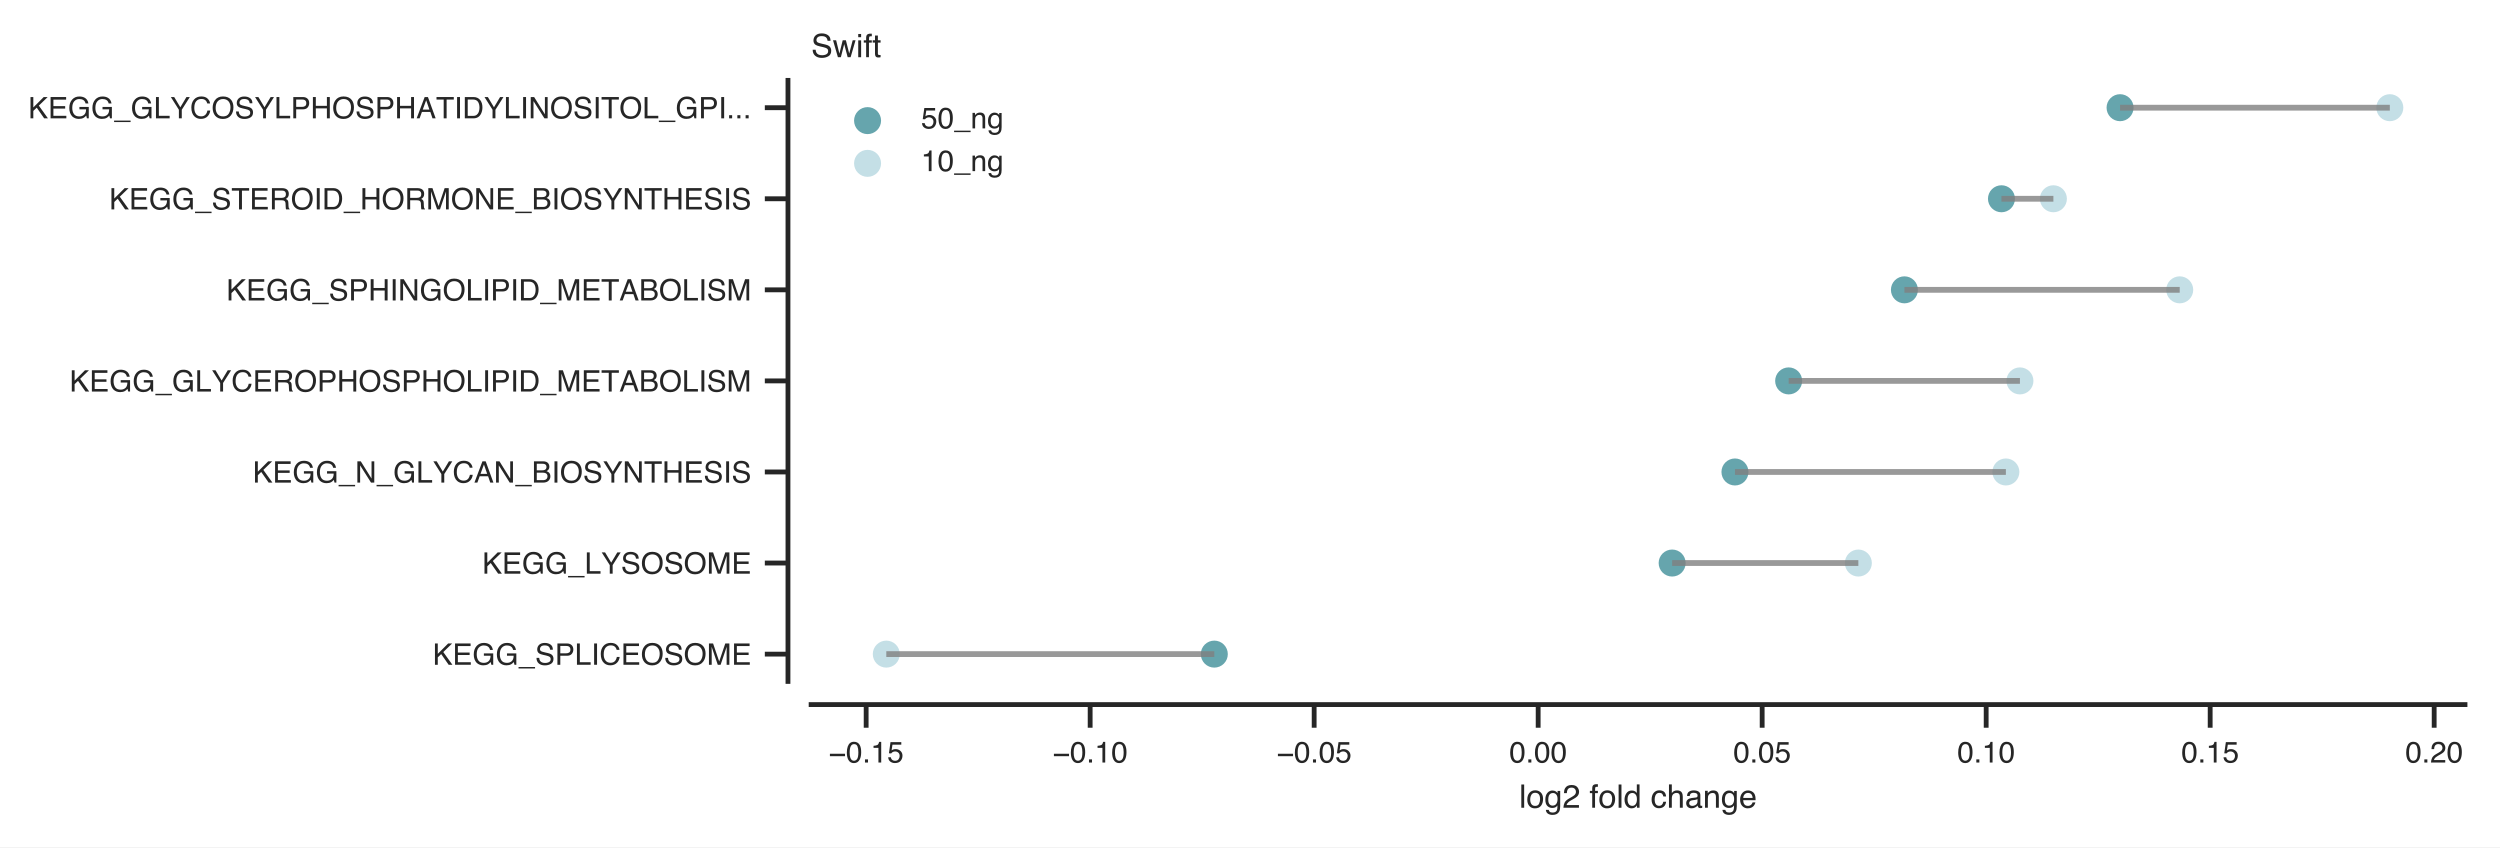
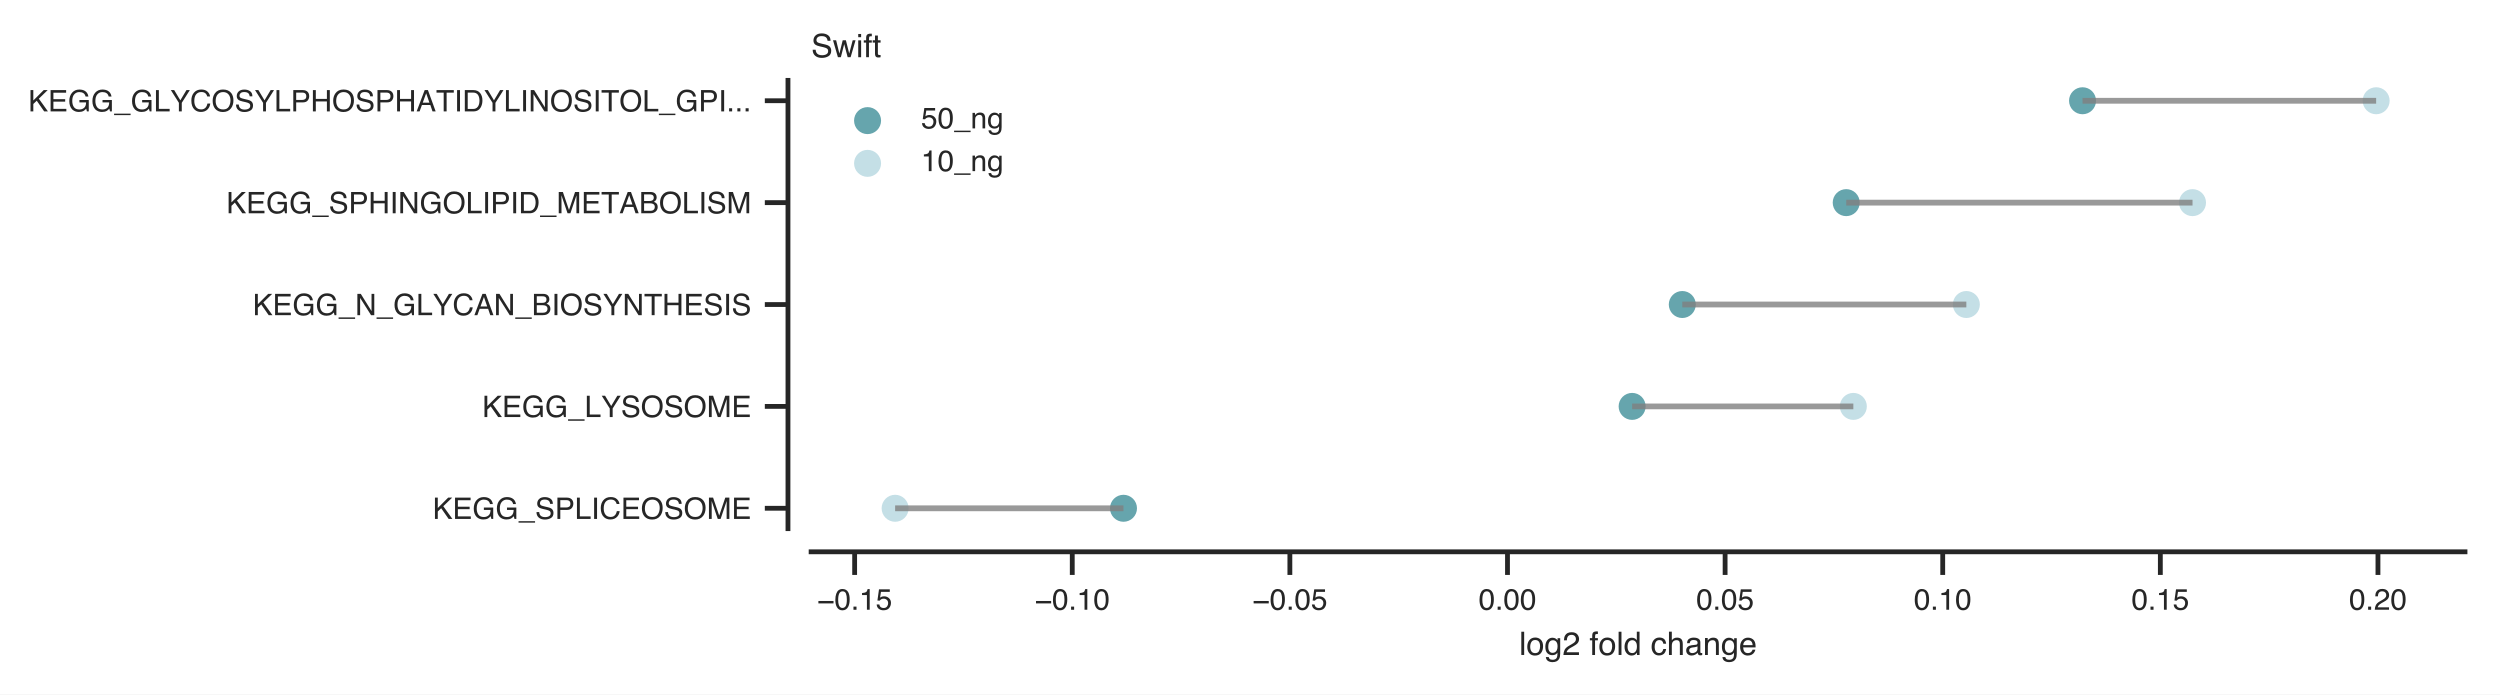
- <svg xmlns="http://www.w3.org/2000/svg" xmlns:xlink="http://www.w3.org/1999/xlink" height="219.6pt" version="1.1" viewBox="0 0 648 219.6" width="648pt">
+ <svg xmlns="http://www.w3.org/2000/svg" xmlns:xlink="http://www.w3.org/1999/xlink" height="180pt" version="1.1" viewBox="0 0 648 180" width="648pt">
  <defs>
    <style type="text/css">
*{stroke-linecap:butt;stroke-linejoin:round;}
  </style>
  </defs>
  <g id="figure_1">
    <g id="patch_1">
-       <path d="M 0 219.6  L 648 219.6  L 648 0  L 0 0  z " style="fill:#ffffff;" />
+       <path d="M 0 180  L 648 180  L 648 0  L 0 0  z " style="fill:#ffffff;" />
    </g>
    <g id="axes_1">
      <g id="patch_2">
-         <path d="M 210.242 176.628  L 638.928 176.628  L 638.928 20.832  L 210.242 20.832  z " style="fill:#ffffff;" />
+         <path d="M 210.242 137.028  L 638.928 137.028  L 638.928 20.832  L 210.242 20.832  z " style="fill:#ffffff;" />
      </g>
      <g id="matplotlib.axis_1">
        <g id="xtick_1">
          <g id="line2d_1">
            <defs>
-               <path d="M 0 0  L 0 6  " id="m6e07f4b8f3" style="stroke:#262626;stroke-width:1.25;" />
-             </defs>
-             <g>
-               <use style="fill:#262626;stroke:#262626;stroke-width:1.25;" x="224.506" xlink:href="#m6e07f4b8f3" y="182.628" />
+               <path d="M 0 0  L 0 6  " id="ma3122dac2d" style="stroke:#262626;stroke-width:1.25;" />
+             </defs>
+             <g>
+               <use style="fill:#262626;stroke:#262626;stroke-width:1.25;" x="221.523" xlink:href="#ma3122dac2d" y="143.028" />
            </g>
          </g>
          <g id="text_1">
            <defs>
              <path d="M 55.422 29.594  L 55.422 21.391  L 4.5 21.391  L 4.5 29.594  z " id="Helvetica-8722" />
              <path d="M 27.047 69.922  Q 40.625 69.922 46.688 58.734  Q 51.375 50.094 51.375 35.062  Q 51.375 20.797 47.125 11.469  Q 40.969 -1.906 27 -1.906  Q 14.406 -1.906 8.25 9.031  Q 3.125 18.172 3.125 33.547  Q 3.125 45.453 6.203 54  Q 11.969 69.922 27.047 69.922  z M 26.953 6.109  Q 33.797 6.109 37.844 12.156  Q 41.891 18.219 41.891 34.719  Q 41.891 46.625 38.953 54.312  Q 36.031 62.016 27.594 62.016  Q 19.828 62.016 16.234 54.703  Q 12.641 47.406 12.641 33.203  Q 12.641 22.516 14.938 16.016  Q 18.453 6.109 26.953 6.109  z " id="Helvetica-48" />
              <path d="M 8.547 10.641  L 18.75 10.641  L 18.75 0  L 8.547 0  z " id="Helvetica-46" />
              <path d="M 9.578 49.516  L 9.578 56.25  Q 19.094 57.172 22.844 59.344  Q 26.609 61.531 28.469 69.625  L 35.406 69.625  L 35.406 0  L 26.031 0  L 26.031 49.516  z " id="Helvetica-49" />
              <path d="M 12.359 17.828  Q 13.234 10.297 19.344 7.422  Q 22.469 5.953 26.562 5.953  Q 34.375 5.953 38.125 10.938  Q 41.891 15.922 41.891 21.969  Q 41.891 29.297 37.422 33.297  Q 32.953 37.312 26.703 37.312  Q 22.172 37.312 18.922 35.547  Q 15.672 33.797 13.375 30.672  L 5.766 31.109  L 11.078 68.75  L 47.406 68.75  L 47.406 60.25  L 17.672 60.25  L 14.703 40.828  Q 17.141 42.672 19.344 43.609  Q 23.25 45.219 28.375 45.219  Q 37.984 45.219 44.672 39.016  Q 51.375 32.812 51.375 23.297  Q 51.375 13.375 45.234 5.797  Q 39.109 -1.766 25.688 -1.766  Q 17.141 -1.766 10.562 3.047  Q 4 7.859 3.219 17.828  z " id="Helvetica-53" />
            </defs>
-             <g style="fill:#262626;" transform="translate(214.7649 197.6515)scale(0.077 -0.077)">
+             <g style="fill:#262626;" transform="translate(211.7821 158.0515)scale(0.077 -0.077)">
              <use xlink:href="#Helvetica-8722" />
              <use x="58.398" xlink:href="#Helvetica-48" />
              <use x="114.014" xlink:href="#Helvetica-46" />
              <use x="141.797" xlink:href="#Helvetica-49" />
              <use x="197.412" xlink:href="#Helvetica-53" />
            </g>
          </g>
        </g>
        <g id="xtick_2">
          <g id="line2d_2">
            <g>
-               <use style="fill:#262626;stroke:#262626;stroke-width:1.25;" x="282.568" xlink:href="#m6e07f4b8f3" y="182.628" />
+               <use style="fill:#262626;stroke:#262626;stroke-width:1.25;" x="277.929" xlink:href="#ma3122dac2d" y="143.028" />
            </g>
          </g>
          <g id="text_2">
-             <g style="fill:#262626;" transform="translate(272.8267 197.6515)scale(0.077 -0.077)">
+             <g style="fill:#262626;" transform="translate(268.1882 158.0515)scale(0.077 -0.077)">
              <use xlink:href="#Helvetica-8722" />
              <use x="58.398" xlink:href="#Helvetica-48" />
              <use x="114.014" xlink:href="#Helvetica-46" />
              <use x="141.797" xlink:href="#Helvetica-49" />
              <use x="197.412" xlink:href="#Helvetica-48" />
            </g>
          </g>
        </g>
        <g id="xtick_3">
          <g id="line2d_3">
            <g>
-               <use style="fill:#262626;stroke:#262626;stroke-width:1.25;" x="340.63" xlink:href="#m6e07f4b8f3" y="182.628" />
+               <use style="fill:#262626;stroke:#262626;stroke-width:1.25;" x="334.335" xlink:href="#ma3122dac2d" y="143.028" />
            </g>
          </g>
          <g id="text_3">
-             <g style="fill:#262626;" transform="translate(330.8885 197.6515)scale(0.077 -0.077)">
+             <g style="fill:#262626;" transform="translate(324.5942 158.0515)scale(0.077 -0.077)">
              <use xlink:href="#Helvetica-8722" />
              <use x="58.398" xlink:href="#Helvetica-48" />
              <use x="114.014" xlink:href="#Helvetica-46" />
              <use x="141.797" xlink:href="#Helvetica-48" />
              <use x="197.412" xlink:href="#Helvetica-53" />
            </g>
          </g>
        </g>
        <g id="xtick_4">
          <g id="line2d_4">
            <g>
-               <use style="fill:#262626;stroke:#262626;stroke-width:1.25;" x="398.691" xlink:href="#m6e07f4b8f3" y="182.628" />
+               <use style="fill:#262626;stroke:#262626;stroke-width:1.25;" x="390.741" xlink:href="#ma3122dac2d" y="143.028" />
            </g>
          </g>
          <g id="text_4">
-             <g style="fill:#262626;" transform="translate(391.1989 197.6515)scale(0.077 -0.077)">
+             <g style="fill:#262626;" transform="translate(383.2489 158.0515)scale(0.077 -0.077)">
              <use xlink:href="#Helvetica-48" />
              <use x="55.615" xlink:href="#Helvetica-46" />
              <use x="83.398" xlink:href="#Helvetica-48" />
              <use x="139.014" xlink:href="#Helvetica-48" />
            </g>
          </g>
        </g>
        <g id="xtick_5">
          <g id="line2d_5">
            <g>
-               <use style="fill:#262626;stroke:#262626;stroke-width:1.25;" x="456.753" xlink:href="#m6e07f4b8f3" y="182.628" />
+               <use style="fill:#262626;stroke:#262626;stroke-width:1.25;" x="447.147" xlink:href="#ma3122dac2d" y="143.028" />
            </g>
          </g>
          <g id="text_5">
-             <g style="fill:#262626;" transform="translate(449.2607 197.6515)scale(0.077 -0.077)">
+             <g style="fill:#262626;" transform="translate(439.655 158.0515)scale(0.077 -0.077)">
              <use xlink:href="#Helvetica-48" />
              <use x="55.615" xlink:href="#Helvetica-46" />
              <use x="83.398" xlink:href="#Helvetica-48" />
              <use x="139.014" xlink:href="#Helvetica-53" />
            </g>
          </g>
        </g>
        <g id="xtick_6">
          <g id="line2d_6">
            <g>
-               <use style="fill:#262626;stroke:#262626;stroke-width:1.25;" x="514.815" xlink:href="#m6e07f4b8f3" y="182.628" />
+               <use style="fill:#262626;stroke:#262626;stroke-width:1.25;" x="503.553" xlink:href="#ma3122dac2d" y="143.028" />
            </g>
          </g>
          <g id="text_6">
-             <g style="fill:#262626;" transform="translate(507.3224 197.6515)scale(0.077 -0.077)">
+             <g style="fill:#262626;" transform="translate(496.061 158.0515)scale(0.077 -0.077)">
              <use xlink:href="#Helvetica-48" />
              <use x="55.615" xlink:href="#Helvetica-46" />
              <use x="83.398" xlink:href="#Helvetica-49" />
              <use x="139.014" xlink:href="#Helvetica-48" />
            </g>
          </g>
        </g>
        <g id="xtick_7">
          <g id="line2d_7">
            <g>
-               <use style="fill:#262626;stroke:#262626;stroke-width:1.25;" x="572.877" xlink:href="#m6e07f4b8f3" y="182.628" />
+               <use style="fill:#262626;stroke:#262626;stroke-width:1.25;" x="559.96" xlink:href="#ma3122dac2d" y="143.028" />
            </g>
          </g>
          <g id="text_7">
-             <g style="fill:#262626;" transform="translate(565.3842 197.6515)scale(0.077 -0.077)">
+             <g style="fill:#262626;" transform="translate(552.4671 158.0515)scale(0.077 -0.077)">
              <use xlink:href="#Helvetica-48" />
              <use x="55.615" xlink:href="#Helvetica-46" />
              <use x="83.398" xlink:href="#Helvetica-49" />
              <use x="139.014" xlink:href="#Helvetica-53" />
            </g>
          </g>
        </g>
        <g id="xtick_8">
          <g id="line2d_8">
            <g>
-               <use style="fill:#262626;stroke:#262626;stroke-width:1.25;" x="630.938" xlink:href="#m6e07f4b8f3" y="182.628" />
+               <use style="fill:#262626;stroke:#262626;stroke-width:1.25;" x="616.366" xlink:href="#ma3122dac2d" y="143.028" />
            </g>
          </g>
          <g id="text_8">
            <defs>
              <path d="M 3.125 0  Q 3.609 9.031 6.859 15.719  Q 10.109 22.406 19.531 27.875  L 28.906 33.297  Q 35.203 36.969 37.75 39.547  Q 41.75 43.609 41.75 48.828  Q 41.75 54.938 38.078 58.516  Q 34.422 62.109 28.328 62.109  Q 19.281 62.109 15.828 55.281  Q 13.969 51.609 13.766 45.125  L 4.828 45.125  Q 4.984 54.25 8.203 60.016  Q 13.922 70.172 28.375 70.172  Q 40.375 70.172 45.922 63.672  Q 51.469 57.172 51.469 49.219  Q 51.469 40.828 45.562 34.859  Q 42.141 31.391 33.297 26.469  L 26.609 22.75  Q 21.828 20.125 19.094 17.719  Q 14.203 13.484 12.938 8.297  L 51.125 8.297  L 51.125 0  L 3.125 0  z " id="Helvetica-50" />
            </defs>
-             <g style="fill:#262626;" transform="translate(623.446 197.6515)scale(0.077 -0.077)">
+             <g style="fill:#262626;" transform="translate(608.8731 158.0515)scale(0.077 -0.077)">
              <use xlink:href="#Helvetica-48" />
              <use x="55.615" xlink:href="#Helvetica-46" />
              <use x="83.398" xlink:href="#Helvetica-50" />
              <use x="139.014" xlink:href="#Helvetica-48" />
            </g>
          </g>
        </g>
        <g id="text_9">
          <defs>
            <path d="M 6.688 71.734  L 15.484 71.734  L 15.484 0  L 6.688 0  z " id="Helvetica-108" />
            <path d="M 27.203 5.672  Q 35.938 5.672 39.188 12.281  Q 42.438 18.891 42.438 27  Q 42.438 34.328 40.094 38.922  Q 36.375 46.141 27.297 46.141  Q 19.234 46.141 15.578 39.984  Q 11.922 33.844 11.922 25.141  Q 11.922 16.797 15.578 11.234  Q 19.234 5.672 27.203 5.672  z M 27.547 53.812  Q 37.641 53.812 44.625 47.062  Q 51.609 40.328 51.609 27.25  Q 51.609 14.594 45.453 6.344  Q 39.312 -1.906 26.375 -1.906  Q 15.578 -1.906 9.219 5.391  Q 2.875 12.703 2.875 25  Q 2.875 38.188 9.562 46  Q 16.266 53.812 27.547 53.812  z M 27.25 53.562  z " id="Helvetica-111" />
            <path d="M 24.906 53.219  Q 31.062 53.219 35.641 50.203  Q 38.141 48.484 40.719 45.219  L 40.719 51.812  L 48.828 51.812  L 48.828 4.25  Q 48.828 -5.719 45.906 -11.469  Q 40.438 -22.125 25.25 -22.125  Q 16.797 -22.125 11.031 -18.328  Q 5.281 -14.547 4.594 -6.5  L 13.531 -6.5  Q 14.156 -10.016 16.062 -11.922  Q 19.047 -14.844 25.438 -14.844  Q 35.547 -14.844 38.672 -7.719  Q 40.531 -3.516 40.375 7.281  Q 37.75 3.266 34.031 1.312  Q 30.328 -0.641 24.219 -0.641  Q 15.719 -0.641 9.344 5.391  Q 2.984 11.422 2.984 25.344  Q 2.984 38.484 9.406 45.844  Q 15.828 53.219 24.906 53.219  z M 40.719 26.375  Q 40.719 36.078 36.719 40.766  Q 32.719 45.453 26.516 45.453  Q 17.234 45.453 13.812 36.766  Q 12.016 32.125 12.016 24.609  Q 12.016 15.766 15.594 11.156  Q 19.188 6.547 25.25 6.547  Q 34.719 6.547 38.578 15.094  Q 40.719 19.922 40.719 26.375  z M 25.922 53.562  z " id="Helvetica-103" />
            <path id="Helvetica-32" />
            <path d="M 8.641 60.25  Q 8.844 65.719 10.547 68.266  Q 13.625 72.75 22.406 72.75  Q 23.25 72.75 24.125 72.703  Q 25 72.656 26.125 72.562  L 26.125 64.547  Q 24.75 64.656 24.141 64.672  Q 23.531 64.703 23 64.703  Q 19 64.703 18.219 62.625  Q 17.438 60.547 17.438 52.047  L 26.125 52.047  L 26.125 45.125  L 17.328 45.125  L 17.328 0  L 8.641 0  L 8.641 45.125  L 1.375 45.125  L 1.375 52.047  L 8.641 52.047  L 8.641 60.25  z " id="Helvetica-102" />
            <path d="M 12.016 25.531  Q 12.016 17.141 15.578 11.469  Q 19.141 5.812 27 5.812  Q 33.109 5.812 37.031 11.062  Q 40.969 16.312 40.969 26.125  Q 40.969 36.031 36.906 40.797  Q 32.859 45.562 26.906 45.562  Q 20.266 45.562 16.141 40.484  Q 12.016 35.406 12.016 25.531  z M 25.25 53.219  Q 31.25 53.219 35.297 50.688  Q 37.641 49.219 40.625 45.562  L 40.625 71.969  L 49.078 71.969  L 49.078 0  L 41.156 0  L 41.156 7.281  Q 38.094 2.438 33.891 0.281  Q 29.688 -1.859 24.266 -1.859  Q 15.531 -1.859 9.125 5.484  Q 2.734 12.844 2.734 25.047  Q 2.734 36.469 8.562 44.844  Q 14.406 53.219 25.25 53.219  z " id="Helvetica-100" />
            <path d="M 26.609 53.812  Q 35.453 53.812 40.984 49.516  Q 46.531 45.219 47.656 34.719  L 39.109 34.719  Q 38.328 39.547 35.547 42.75  Q 32.766 45.953 26.609 45.953  Q 18.219 45.953 14.594 37.75  Q 12.25 32.422 12.25 24.609  Q 12.25 16.75 15.562 11.375  Q 18.891 6 26.031 6  Q 31.5 6 34.688 9.344  Q 37.891 12.703 39.109 18.5  L 47.656 18.5  Q 46.188 8.109 40.328 3.297  Q 34.469 -1.516 25.344 -1.516  Q 15.094 -1.516 8.984 5.984  Q 2.875 13.484 2.875 24.703  Q 2.875 38.484 9.562 46.141  Q 16.266 53.812 26.609 53.812  z M 25.25 53.562  z " id="Helvetica-99" />
            <path d="M 6.453 71.969  L 15.234 71.969  L 15.234 45.219  Q 18.359 49.172 20.844 50.781  Q 25.094 53.562 31.453 53.562  Q 42.828 53.562 46.875 45.609  Q 49.078 41.266 49.078 33.547  L 49.078 0  L 40.047 0  L 40.047 32.953  Q 40.047 38.719 38.578 41.406  Q 36.188 45.703 29.594 45.703  Q 24.125 45.703 19.672 41.938  Q 15.234 38.188 15.234 27.734  L 15.234 0  L 6.453 0  z " id="Helvetica-104" />
            <path d="M 13.188 13.922  Q 13.188 10.109 15.969 7.906  Q 18.75 5.719 22.562 5.719  Q 27.203 5.719 31.547 7.859  Q 38.875 11.422 38.875 19.531  L 38.875 26.609  Q 37.25 25.594 34.703 24.906  Q 32.172 24.219 29.734 23.922  L 24.422 23.25  Q 19.625 22.609 17.234 21.234  Q 13.188 18.953 13.188 13.922  z M 34.469 31.688  Q 37.5 32.078 38.531 34.234  Q 39.109 35.406 39.109 37.594  Q 39.109 42.094 35.906 44.109  Q 32.719 46.141 26.766 46.141  Q 19.875 46.141 17 42.438  Q 15.375 40.375 14.891 36.328  L 6.688 36.328  Q 6.938 46 12.969 49.781  Q 19 53.562 26.953 53.562  Q 36.188 53.562 41.938 50.047  Q 47.656 46.531 47.656 39.109  L 47.656 8.984  Q 47.656 7.625 48.219 6.781  Q 48.781 5.953 50.594 5.953  Q 51.172 5.953 51.906 6.031  Q 52.641 6.109 53.469 6.25  L 53.469 -0.25  Q 51.422 -0.828 50.344 -0.969  Q 49.266 -1.125 47.406 -1.125  Q 42.875 -1.125 40.828 2.094  Q 39.75 3.812 39.312 6.938  Q 36.625 3.422 31.594 0.828  Q 26.562 -1.766 20.516 -1.766  Q 13.234 -1.766 8.609 2.656  Q 4 7.078 4 13.719  Q 4 21 8.547 25  Q 13.094 29 20.453 29.938  z M 27.203 53.562  z " id="Helvetica-97" />
            <path d="M 6.453 52.297  L 14.797 52.297  L 14.797 44.875  Q 18.5 49.469 22.656 51.469  Q 26.812 53.469 31.891 53.469  Q 43.016 53.469 46.922 45.703  Q 49.078 41.453 49.078 33.547  L 49.078 0  L 40.141 0  L 40.141 32.953  Q 40.141 37.75 38.719 40.672  Q 36.375 45.562 30.219 45.562  Q 27.094 45.562 25.094 44.922  Q 21.484 43.844 18.75 40.625  Q 16.547 38.031 15.891 35.266  Q 15.234 32.516 15.234 27.391  L 15.234 0  L 6.453 0  z M 27.094 53.562  z " id="Helvetica-110" />
            <path d="M 28.219 53.469  Q 33.797 53.469 39.016 50.859  Q 44.234 48.25 46.969 44.094  Q 49.609 40.141 50.484 34.859  Q 51.266 31.25 51.266 23.344  L 12.938 23.344  Q 13.188 15.375 16.703 10.562  Q 20.219 5.766 27.594 5.766  Q 34.469 5.766 38.578 10.297  Q 40.922 12.938 41.891 16.406  L 50.531 16.406  Q 50.203 13.531 48.266 9.984  Q 46.344 6.453 43.953 4.203  Q 39.938 0.297 34.031 -1.078  Q 30.859 -1.859 26.859 -1.859  Q 17.094 -1.859 10.297 5.25  Q 3.516 12.359 3.516 25.141  Q 3.516 37.75 10.344 45.609  Q 17.188 53.469 28.219 53.469  z M 42.234 30.328  Q 41.703 36.031 39.75 39.453  Q 36.141 45.797 27.688 45.797  Q 21.625 45.797 17.516 41.422  Q 13.422 37.062 13.188 30.328  z M 27.391 53.562  z " id="Helvetica-101" />
          </defs>
-           <g style="fill:#262626;" transform="translate(393.7622 209.3675)scale(0.084 -0.084)">
+           <g style="fill:#262626;" transform="translate(393.7622 169.7675)scale(0.084 -0.084)">
            <use xlink:href="#Helvetica-108" />
            <use x="22.217" xlink:href="#Helvetica-111" />
            <use x="77.832" xlink:href="#Helvetica-103" />
            <use x="133.447" xlink:href="#Helvetica-50" />
            <use x="189.062" xlink:href="#Helvetica-32" />
            <use x="216.846" xlink:href="#Helvetica-102" />
            <use x="244.629" xlink:href="#Helvetica-111" />
            <use x="300.244" xlink:href="#Helvetica-108" />
            <use x="322.461" xlink:href="#Helvetica-100" />
            <use x="378.076" xlink:href="#Helvetica-32" />
            <use x="405.859" xlink:href="#Helvetica-99" />
            <use x="455.859" xlink:href="#Helvetica-104" />
            <use x="511.475" xlink:href="#Helvetica-97" />
            <use x="567.09" xlink:href="#Helvetica-110" />
            <use x="622.705" xlink:href="#Helvetica-103" />
            <use x="678.32" xlink:href="#Helvetica-101" />
          </g>
        </g>
      </g>
      <g id="matplotlib.axis_2">
        <g id="ytick_1">
          <g id="line2d_9">
            <defs>
-               <path d="M 0 0  L -6 0  " id="mc9f1bc56bd" style="stroke:#262626;stroke-width:1.25;" />
-             </defs>
-             <g>
-               <use style="fill:#262626;stroke:#262626;stroke-width:1.25;" x="204.242" xlink:href="#mc9f1bc56bd" y="169.546" />
+               <path d="M 0 0  L -6 0  " id="mbbe6e1e45e" style="stroke:#262626;stroke-width:1.25;" />
+             </defs>
+             <g>
+               <use style="fill:#262626;stroke:#262626;stroke-width:1.25;" x="204.242" xlink:href="#mbbe6e1e45e" y="131.746" />
            </g>
          </g>
          <g id="text_10">
            <defs>
              <path d="M 7.625 71.734  L 17.094 71.734  L 17.094 36.766  L 52.047 71.734  L 65.484 71.734  L 35.641 42.828  L 66.312 0  L 53.656 0  L 28.562 35.984  L 17.094 25  L 17.094 0  L 7.625 0  z " id="Helvetica-75" />
              <path d="M 8.547 71.734  L 60.844 71.734  L 60.844 62.938  L 18.016 62.938  L 18.016 41.156  L 57.625 41.156  L 57.625 32.859  L 18.016 32.859  L 18.016 8.547  L 61.578 8.547  L 61.578 0  L 8.547 0  z M 35.062 71.734  z " id="Helvetica-69" />
              <path d="M 38.625 73.578  Q 48.734 73.578 56.109 69.672  Q 66.797 64.062 69.188 50  L 59.578 50  Q 57.812 57.859 52.297 61.453  Q 46.781 65.047 38.375 65.047  Q 28.422 65.047 21.609 57.562  Q 14.797 50.094 14.797 35.297  Q 14.797 22.516 20.406 14.484  Q 26.031 6.453 38.719 6.453  Q 48.438 6.453 54.812 12.078  Q 61.188 17.719 61.328 30.328  L 38.875 30.328  L 38.875 38.375  L 70.359 38.375  L 70.359 0  L 64.109 0  L 61.766 9.234  Q 56.844 3.812 53.031 1.703  Q 46.625 -1.906 36.766 -1.906  Q 24.031 -1.906 14.844 6.344  Q 4.828 16.703 4.828 34.766  Q 4.828 52.781 14.594 63.422  Q 23.875 73.578 38.625 73.578  z M 37.016 73.688  z " id="Helvetica-71" />
              <path d="M 0 -12.5  L 0 -7.562  L 55.609 -7.562  L 55.609 -12.5  z " id="Helvetica-95" />
              <path d="M 13.969 23.141  Q 14.312 17.047 16.844 13.234  Q 21.688 6.109 33.891 6.109  Q 39.359 6.109 43.844 7.672  Q 52.547 10.688 52.547 18.5  Q 52.547 24.359 48.875 26.859  Q 45.172 29.297 37.25 31.109  L 27.547 33.297  Q 18.016 35.453 14.062 38.031  Q 7.234 42.531 7.234 51.469  Q 7.234 61.141 13.922 67.328  Q 20.609 73.531 32.859 73.531  Q 44.141 73.531 52.016 68.078  Q 59.906 62.641 59.906 50.688  L 50.781 50.688  Q 50.047 56.453 47.656 59.516  Q 43.219 65.141 32.562 65.141  Q 23.969 65.141 20.203 61.516  Q 16.453 57.906 16.453 53.125  Q 16.453 47.859 20.844 45.406  Q 23.734 43.844 33.891 41.5  L 43.953 39.203  Q 51.219 37.547 55.172 34.672  Q 62.016 29.641 62.016 20.062  Q 62.016 8.156 53.344 3.031  Q 44.672 -2.094 33.203 -2.094  Q 19.828 -2.094 12.25 4.734  Q 4.688 11.531 4.828 23.141  z M 33.594 73.688  z " id="Helvetica-83" />
              <path d="M 8.547 71.734  L 40.828 71.734  Q 50.391 71.734 56.25 66.328  Q 62.109 60.938 62.109 51.172  Q 62.109 42.781 56.875 36.547  Q 51.656 30.328 40.828 30.328  L 18.266 30.328  L 18.266 0  L 8.547 0  z M 52.297 51.125  Q 52.297 59.031 46.438 61.859  Q 43.219 63.375 37.594 63.375  L 18.266 63.375  L 18.266 38.531  L 37.594 38.531  Q 44.141 38.531 48.219 41.312  Q 52.297 44.094 52.297 51.125  z " id="Helvetica-80" />
              <path d="M 7.625 71.734  L 17.328 71.734  L 17.328 8.547  L 53.656 8.547  L 53.656 0  L 7.625 0  z " id="Helvetica-76" />
              <path d="M 9.812 71.734  L 19.625 71.734  L 19.625 0  L 9.812 0  z " id="Helvetica-73" />
              <path d="M 37.844 73.688  Q 51.469 73.688 58.984 66.5  Q 66.5 59.328 67.328 50.203  L 57.859 50.203  Q 56.25 57.125 51.438 61.172  Q 46.625 65.234 37.938 65.234  Q 27.344 65.234 20.828 57.781  Q 14.312 50.344 14.312 34.969  Q 14.312 22.359 20.188 14.516  Q 26.078 6.688 37.75 6.688  Q 48.484 6.688 54.109 14.938  Q 57.078 19.281 58.547 26.375  L 68.016 26.375  Q 66.75 15.047 59.625 7.375  Q 51.078 -1.859 36.578 -1.859  Q 24.078 -1.859 15.578 5.719  Q 4.391 15.719 4.391 36.625  Q 4.391 52.484 12.797 62.641  Q 21.875 73.688 37.844 73.688  z M 35.891 73.688  z " id="Helvetica-67" />
              <path d="M 38.578 73.688  Q 57.562 73.688 66.703 61.469  Q 73.828 51.953 73.828 37.109  Q 73.828 21.047 65.672 10.406  Q 56.109 -2.094 38.375 -2.094  Q 21.828 -2.094 12.359 8.844  Q 3.906 19.391 3.906 35.5  Q 3.906 50.047 11.141 60.406  Q 20.406 73.688 38.578 73.688  z M 39.547 6.594  Q 52.391 6.594 58.125 15.797  Q 63.875 25 63.875 36.969  Q 63.875 49.609 57.25 57.328  Q 50.641 65.047 39.156 65.047  Q 28.031 65.047 21 57.391  Q 13.969 49.75 13.969 34.859  Q 13.969 22.953 20 14.766  Q 26.031 6.594 39.547 6.594  z M 38.875 73.688  z " id="Helvetica-79" />
              <path d="M 7.375 71.734  L 21.297 71.734  L 41.891 11.078  L 62.359 71.734  L 76.125 71.734  L 76.125 0  L 66.891 0  L 66.891 42.328  Q 66.891 44.531 66.984 49.609  Q 67.094 54.688 67.094 60.5  L 46.625 0  L 37.016 0  L 16.406 60.5  L 16.406 58.297  Q 16.406 55.672 16.531 50.266  Q 16.656 44.875 16.656 42.328  L 16.656 0  L 7.375 0  z " id="Helvetica-77" />
            </defs>
-             <g style="fill:#262626;" transform="translate(112.1547 172.3081)scale(0.077 -0.077)">
+             <g style="fill:#262626;" transform="translate(112.1547 134.5081)scale(0.077 -0.077)">
              <use xlink:href="#Helvetica-75" />
              <use x="66.699" xlink:href="#Helvetica-69" />
              <use x="133.398" xlink:href="#Helvetica-71" />
              <use x="211.182" xlink:href="#Helvetica-71" />
              <use x="288.965" xlink:href="#Helvetica-95" />
              <use x="344.58" xlink:href="#Helvetica-83" />
              <use x="411.279" xlink:href="#Helvetica-80" />
              <use x="477.979" xlink:href="#Helvetica-76" />
              <use x="533.594" xlink:href="#Helvetica-73" />
              <use x="561.377" xlink:href="#Helvetica-67" />
              <use x="633.594" xlink:href="#Helvetica-69" />
              <use x="700.293" xlink:href="#Helvetica-79" />
              <use x="778.076" xlink:href="#Helvetica-83" />
              <use x="844.775" xlink:href="#Helvetica-79" />
              <use x="922.559" xlink:href="#Helvetica-77" />
              <use x="1005.859" xlink:href="#Helvetica-69" />
            </g>
          </g>
        </g>
        <g id="ytick_2">
          <g id="line2d_10">
            <g>
-               <use style="fill:#262626;stroke:#262626;stroke-width:1.25;" x="204.242" xlink:href="#mc9f1bc56bd" y="145.941" />
+               <use style="fill:#262626;stroke:#262626;stroke-width:1.25;" x="204.242" xlink:href="#mbbe6e1e45e" y="105.338" />
            </g>
          </g>
          <g id="text_11">
            <defs>
              <path d="M 2.047 71.734  L 13.375 71.734  L 33.984 37.25  L 54.594 71.734  L 65.969 71.734  L 38.875 28.906  L 38.875 0  L 29.156 0  L 29.156 28.906  z M 34.125 71.734  z " id="Helvetica-89" />
            </defs>
-             <g style="fill:#262626;" transform="translate(124.9908 148.7027)scale(0.077 -0.077)">
+             <g style="fill:#262626;" transform="translate(124.9908 108.1)scale(0.077 -0.077)">
              <use xlink:href="#Helvetica-75" />
              <use x="66.699" xlink:href="#Helvetica-69" />
              <use x="133.398" xlink:href="#Helvetica-71" />
              <use x="211.182" xlink:href="#Helvetica-71" />
              <use x="288.965" xlink:href="#Helvetica-95" />
              <use x="344.58" xlink:href="#Helvetica-76" />
              <use x="400.195" xlink:href="#Helvetica-89" />
              <use x="466.895" xlink:href="#Helvetica-83" />
              <use x="533.594" xlink:href="#Helvetica-79" />
              <use x="611.377" xlink:href="#Helvetica-83" />
              <use x="678.076" xlink:href="#Helvetica-79" />
              <use x="755.859" xlink:href="#Helvetica-77" />
              <use x="839.16" xlink:href="#Helvetica-69" />
            </g>
          </g>
        </g>
        <g id="ytick_3">
          <g id="line2d_11">
            <g>
-               <use style="fill:#262626;stroke:#262626;stroke-width:1.25;" x="204.242" xlink:href="#mc9f1bc56bd" y="122.335" />
+               <use style="fill:#262626;stroke:#262626;stroke-width:1.25;" x="204.242" xlink:href="#mbbe6e1e45e" y="78.93" />
            </g>
          </g>
          <g id="text_12">
            <defs>
              <path d="M 7.625 71.734  L 19.094 71.734  L 55.328 13.625  L 55.328 71.734  L 64.547 71.734  L 64.547 0  L 53.656 0  L 16.891 58.062  L 16.891 0  L 7.625 0  z M 35.453 71.734  z " id="Helvetica-78" />
              <path d="M 44.438 29.391  L 33.547 61.078  L 21.969 29.391  z M 28.469 71.734  L 39.453 71.734  L 65.484 0  L 54.828 0  L 47.562 21.484  L 19.188 21.484  L 11.422 0  L 1.469 0  z M 33.5 71.734  z " id="Helvetica-65" />
              <path d="M 34.578 41.406  Q 40.719 41.406 44.141 43.109  Q 49.516 45.797 49.516 52.781  Q 49.516 59.812 43.797 62.25  Q 40.578 63.625 34.234 63.625  L 16.891 63.625  L 16.891 41.406  z M 37.844 8.297  Q 46.781 8.297 50.594 13.484  Q 52.984 16.75 52.984 21.391  Q 52.984 29.203 46 32.031  Q 42.281 33.547 36.188 33.547  L 16.891 33.547  L 16.891 8.297  z M 7.375 71.734  L 38.188 71.734  Q 50.781 71.734 56.109 64.203  Q 59.234 59.766 59.234 53.953  Q 59.234 47.172 55.375 42.828  Q 53.375 40.531 49.609 38.625  Q 55.125 36.531 57.859 33.891  Q 62.703 29.203 62.703 20.953  Q 62.703 14.016 58.344 8.406  Q 51.859 0 37.703 0  L 7.375 0  z " id="Helvetica-66" />
              <path d="M 59.812 71.734  L 59.812 63.188  L 35.641 63.188  L 35.641 0  L 25.781 0  L 25.781 63.188  L 1.609 63.188  L 1.609 71.734  z " id="Helvetica-84" />
              <path d="M 7.859 71.734  L 17.672 71.734  L 17.672 42.094  L 54.984 42.094  L 54.984 71.734  L 64.797 71.734  L 64.797 0  L 54.984 0  L 54.984 33.547  L 17.672 33.547  L 17.672 0  L 7.859 0  z " id="Helvetica-72" />
            </defs>
-             <g style="fill:#262626;" transform="translate(65.51073 125.0972)scale(0.077 -0.077)">
+             <g style="fill:#262626;" transform="translate(65.51073 81.69177)scale(0.077 -0.077)">
              <use xlink:href="#Helvetica-75" />
              <use x="66.699" xlink:href="#Helvetica-69" />
              <use x="133.398" xlink:href="#Helvetica-71" />
              <use x="211.182" xlink:href="#Helvetica-71" />
              <use x="288.965" xlink:href="#Helvetica-95" />
              <use x="344.58" xlink:href="#Helvetica-78" />
              <use x="416.797" xlink:href="#Helvetica-95" />
              <use x="472.412" xlink:href="#Helvetica-71" />
              <use x="550.195" xlink:href="#Helvetica-76" />
              <use x="605.811" xlink:href="#Helvetica-89" />
              <use x="672.51" xlink:href="#Helvetica-67" />
              <use x="744.727" xlink:href="#Helvetica-65" />
              <use x="811.426" xlink:href="#Helvetica-78" />
              <use x="883.643" xlink:href="#Helvetica-95" />
              <use x="939.258" xlink:href="#Helvetica-66" />
              <use x="1005.957" xlink:href="#Helvetica-73" />
              <use x="1033.74" xlink:href="#Helvetica-79" />
              <use x="1111.523" xlink:href="#Helvetica-83" />
              <use x="1178.223" xlink:href="#Helvetica-89" />
              <use x="1244.922" xlink:href="#Helvetica-78" />
              <use x="1317.139" xlink:href="#Helvetica-84" />
              <use x="1378.223" xlink:href="#Helvetica-72" />
              <use x="1450.439" xlink:href="#Helvetica-69" />
              <use x="1517.139" xlink:href="#Helvetica-83" />
              <use x="1583.838" xlink:href="#Helvetica-73" />
              <use x="1611.621" xlink:href="#Helvetica-83" />
            </g>
          </g>
        </g>
        <g id="ytick_4">
          <g id="line2d_12">
            <g>
-               <use style="fill:#262626;stroke:#262626;stroke-width:1.25;" x="204.242" xlink:href="#mc9f1bc56bd" y="98.73" />
+               <use style="fill:#262626;stroke:#262626;stroke-width:1.25;" x="204.242" xlink:href="#mbbe6e1e45e" y="52.522" />
            </g>
          </g>
          <g id="text_13">
            <defs>
-               <path d="M 40.969 38.875  Q 47.797 38.875 51.781 41.609  Q 55.766 44.344 55.766 51.469  Q 55.766 59.125 50.203 61.922  Q 47.219 63.375 42.234 63.375  L 18.5 63.375  L 18.5 38.875  z M 8.797 71.734  L 42 71.734  Q 50.203 71.734 55.516 69.344  Q 65.625 64.75 65.625 52.391  Q 65.625 45.953 62.953 41.844  Q 60.297 37.75 55.516 35.25  Q 59.719 33.547 61.844 30.766  Q 63.969 27.984 64.203 21.734  L 64.547 12.109  Q 64.703 8.016 65.234 6  Q 66.109 2.594 68.359 1.609  L 68.359 0  L 56.453 0  Q 55.953 0.922 55.656 2.391  Q 55.375 3.859 55.172 8.062  L 54.594 20.016  Q 54.25 27.047 49.359 29.438  Q 46.578 30.766 40.625 30.766  L 18.5 30.766  L 18.5 0  L 8.797 0  z " id="Helvetica-82" />
              <path d="M 35.156 8.297  Q 40.094 8.297 43.266 9.328  Q 48.922 11.234 52.547 16.656  Q 55.422 21 56.688 27.781  Q 57.422 31.844 57.422 35.297  Q 57.422 48.641 52.125 56  Q 46.828 63.375 35.062 63.375  L 17.828 63.375  L 17.828 8.297  z M 8.062 71.734  L 37.109 71.734  Q 51.906 71.734 60.062 61.234  Q 67.328 51.766 67.328 36.969  Q 67.328 25.531 63.031 16.312  Q 55.469 0 37.016 0  L 8.062 0  z " id="Helvetica-68" />
            </defs>
-             <g style="fill:#262626;" transform="translate(18.02219 101.4918)scale(0.077 -0.077)">
-               <use xlink:href="#Helvetica-75" />
-               <use x="66.699" xlink:href="#Helvetica-69" />
-               <use x="133.398" xlink:href="#Helvetica-71" />
-               <use x="211.182" xlink:href="#Helvetica-71" />
-               <use x="288.965" xlink:href="#Helvetica-95" />
-               <use x="344.58" xlink:href="#Helvetica-71" />
-               <use x="422.363" xlink:href="#Helvetica-76" />
-               <use x="477.979" xlink:href="#Helvetica-89" />
-               <use x="544.678" xlink:href="#Helvetica-67" />
-               <use x="616.895" xlink:href="#Helvetica-69" />
-               <use x="683.594" xlink:href="#Helvetica-82" />
-               <use x="755.811" xlink:href="#Helvetica-79" />
-               <use x="833.594" xlink:href="#Helvetica-80" />
-               <use x="900.293" xlink:href="#Helvetica-72" />
-               <use x="972.51" xlink:href="#Helvetica-79" />
-               <use x="1050.293" xlink:href="#Helvetica-83" />
-               <use x="1116.992" xlink:href="#Helvetica-80" />
-               <use x="1183.691" xlink:href="#Helvetica-72" />
-               <use x="1255.908" xlink:href="#Helvetica-79" />
-               <use x="1333.691" xlink:href="#Helvetica-76" />
-               <use x="1389.307" xlink:href="#Helvetica-73" />
-               <use x="1417.09" xlink:href="#Helvetica-80" />
-               <use x="1483.789" xlink:href="#Helvetica-73" />
-               <use x="1511.572" xlink:href="#Helvetica-68" />
-               <use x="1583.789" xlink:href="#Helvetica-95" />
-               <use x="1639.404" xlink:href="#Helvetica-77" />
-               <use x="1722.705" xlink:href="#Helvetica-69" />
-               <use x="1789.404" xlink:href="#Helvetica-84" />
-               <use x="1850.488" xlink:href="#Helvetica-65" />
-               <use x="1917.188" xlink:href="#Helvetica-66" />
-               <use x="1983.887" xlink:href="#Helvetica-79" />
-               <use x="2061.67" xlink:href="#Helvetica-76" />
-               <use x="2117.285" xlink:href="#Helvetica-73" />
-               <use x="2145.068" xlink:href="#Helvetica-83" />
-               <use x="2211.768" xlink:href="#Helvetica-77" />
-             </g>
-           </g>
-         </g>
-         <g id="ytick_5">
-           <g id="line2d_13">
-             <g>
-               <use style="fill:#262626;stroke:#262626;stroke-width:1.25;" x="204.242" xlink:href="#mc9f1bc56bd" y="75.125" />
-             </g>
-           </g>
-           <g id="text_14">
-             <g style="fill:#262626;" transform="translate(58.67338 77.88632)scale(0.077 -0.077)">
+             <g style="fill:#262626;" transform="translate(58.67338 55.28359)scale(0.077 -0.077)">
              <use xlink:href="#Helvetica-75" />
              <use x="66.699" xlink:href="#Helvetica-69" />
              <use x="133.398" xlink:href="#Helvetica-71" />
              <use x="211.182" xlink:href="#Helvetica-71" />
              <use x="288.965" xlink:href="#Helvetica-95" />
              <use x="344.58" xlink:href="#Helvetica-83" />
              <use x="411.279" xlink:href="#Helvetica-80" />
              <use x="477.979" xlink:href="#Helvetica-72" />
              <use x="550.195" xlink:href="#Helvetica-73" />
              <use x="577.979" xlink:href="#Helvetica-78" />
              <use x="650.195" xlink:href="#Helvetica-71" />
              <use x="727.979" xlink:href="#Helvetica-79" />
              <use x="805.762" xlink:href="#Helvetica-76" />
              <use x="861.377" xlink:href="#Helvetica-73" />
              <use x="889.16" xlink:href="#Helvetica-80" />
              <use x="955.859" xlink:href="#Helvetica-73" />
              <use x="983.643" xlink:href="#Helvetica-68" />
              <use x="1055.859" xlink:href="#Helvetica-95" />
              <use x="1111.475" xlink:href="#Helvetica-77" />
              <use x="1194.775" xlink:href="#Helvetica-69" />
              <use x="1261.475" xlink:href="#Helvetica-84" />
              <use x="1322.559" xlink:href="#Helvetica-65" />
              <use x="1389.258" xlink:href="#Helvetica-66" />
              <use x="1455.957" xlink:href="#Helvetica-79" />
              <use x="1533.74" xlink:href="#Helvetica-76" />
              <use x="1589.355" xlink:href="#Helvetica-73" />
              <use x="1617.139" xlink:href="#Helvetica-83" />
              <use x="1683.838" xlink:href="#Helvetica-77" />
            </g>
          </g>
        </g>
-         <g id="ytick_6">
-           <g id="line2d_14">
-             <g>
-               <use style="fill:#262626;stroke:#262626;stroke-width:1.25;" x="204.242" xlink:href="#mc9f1bc56bd" y="51.519" />
-             </g>
-           </g>
-           <g id="text_15">
-             <g style="fill:#262626;" transform="translate(28.30048 54.28086)scale(0.077 -0.077)">
-               <use xlink:href="#Helvetica-75" />
-               <use x="66.699" xlink:href="#Helvetica-69" />
-               <use x="133.398" xlink:href="#Helvetica-71" />
-               <use x="211.182" xlink:href="#Helvetica-71" />
-               <use x="288.965" xlink:href="#Helvetica-95" />
-               <use x="344.58" xlink:href="#Helvetica-83" />
-               <use x="411.279" xlink:href="#Helvetica-84" />
-               <use x="472.363" xlink:href="#Helvetica-69" />
-               <use x="539.062" xlink:href="#Helvetica-82" />
-               <use x="611.279" xlink:href="#Helvetica-79" />
-               <use x="689.062" xlink:href="#Helvetica-73" />
-               <use x="716.846" xlink:href="#Helvetica-68" />
-               <use x="789.062" xlink:href="#Helvetica-95" />
-               <use x="844.678" xlink:href="#Helvetica-72" />
-               <use x="916.895" xlink:href="#Helvetica-79" />
-               <use x="994.678" xlink:href="#Helvetica-82" />
-               <use x="1066.895" xlink:href="#Helvetica-77" />
-               <use x="1150.195" xlink:href="#Helvetica-79" />
-               <use x="1227.979" xlink:href="#Helvetica-78" />
-               <use x="1300.195" xlink:href="#Helvetica-69" />
-               <use x="1366.895" xlink:href="#Helvetica-95" />
-               <use x="1422.51" xlink:href="#Helvetica-66" />
-               <use x="1489.209" xlink:href="#Helvetica-73" />
-               <use x="1516.992" xlink:href="#Helvetica-79" />
-               <use x="1594.775" xlink:href="#Helvetica-83" />
-               <use x="1661.475" xlink:href="#Helvetica-89" />
-               <use x="1728.174" xlink:href="#Helvetica-78" />
-               <use x="1800.391" xlink:href="#Helvetica-84" />
-               <use x="1861.475" xlink:href="#Helvetica-72" />
-               <use x="1933.691" xlink:href="#Helvetica-69" />
-               <use x="2000.391" xlink:href="#Helvetica-83" />
-               <use x="2067.09" xlink:href="#Helvetica-73" />
-               <use x="2094.873" xlink:href="#Helvetica-83" />
-             </g>
-           </g>
-         </g>
-         <g id="ytick_7">
-           <g id="line2d_15">
-             <g>
-               <use style="fill:#262626;stroke:#262626;stroke-width:1.25;" x="204.242" xlink:href="#mc9f1bc56bd" y="27.914" />
-             </g>
-           </g>
-           <g id="text_16">
-             <g style="fill:#262626;" transform="translate(7.319187 30.67541)scale(0.077 -0.077)">
+         <g id="ytick_5">
+           <g id="line2d_13">
+             <g>
+               <use style="fill:#262626;stroke:#262626;stroke-width:1.25;" x="204.242" xlink:href="#mbbe6e1e45e" y="26.114" />
+             </g>
+           </g>
+           <g id="text_14">
+             <g style="fill:#262626;" transform="translate(7.319187 28.87541)scale(0.077 -0.077)">
              <use xlink:href="#Helvetica-75" />
              <use x="66.699" xlink:href="#Helvetica-69" />
              <use x="133.398" xlink:href="#Helvetica-71" />
              <use x="211.182" xlink:href="#Helvetica-71" />
              <use x="288.965" xlink:href="#Helvetica-95" />
              <use x="344.58" xlink:href="#Helvetica-71" />
              <use x="422.363" xlink:href="#Helvetica-76" />
              <use x="477.979" xlink:href="#Helvetica-89" />
              <use x="544.678" xlink:href="#Helvetica-67" />
              <use x="616.895" xlink:href="#Helvetica-79" />
              <use x="694.678" xlink:href="#Helvetica-83" />
              <use x="761.377" xlink:href="#Helvetica-89" />
              <use x="828.076" xlink:href="#Helvetica-76" />
              <use x="883.691" xlink:href="#Helvetica-80" />
              <use x="950.391" xlink:href="#Helvetica-72" />
              <use x="1022.607" xlink:href="#Helvetica-79" />
              <use x="1100.391" xlink:href="#Helvetica-83" />
              <use x="1167.09" xlink:href="#Helvetica-80" />
              <use x="1233.789" xlink:href="#Helvetica-72" />
              <use x="1306.006" xlink:href="#Helvetica-65" />
              <use x="1372.705" xlink:href="#Helvetica-84" />
              <use x="1433.789" xlink:href="#Helvetica-73" />
              <use x="1461.572" xlink:href="#Helvetica-68" />
              <use x="1533.789" xlink:href="#Helvetica-89" />
              <use x="1600.488" xlink:href="#Helvetica-76" />
              <use x="1656.104" xlink:href="#Helvetica-73" />
              <use x="1683.887" xlink:href="#Helvetica-78" />
              <use x="1756.104" xlink:href="#Helvetica-79" />
              <use x="1833.887" xlink:href="#Helvetica-83" />
              <use x="1900.586" xlink:href="#Helvetica-73" />
              <use x="1928.369" xlink:href="#Helvetica-84" />
              <use x="1989.453" xlink:href="#Helvetica-79" />
              <use x="2067.236" xlink:href="#Helvetica-76" />
              <use x="2122.852" xlink:href="#Helvetica-95" />
              <use x="2178.467" xlink:href="#Helvetica-71" />
              <use x="2256.25" xlink:href="#Helvetica-80" />
              <use x="2322.949" xlink:href="#Helvetica-73" />
              <use x="2350.732" xlink:href="#Helvetica-46" />
              <use x="2378.516" xlink:href="#Helvetica-46" />
              <use x="2406.299" xlink:href="#Helvetica-46" />
            </g>
          </g>
        </g>
      </g>
      <g id="PathCollection_1">
        <defs>
-           <path d="M 0 3  C 0.796 3 1.559 2.684 2.121 2.121  C 2.684 1.559 3 0.796 3 0  C 3 -0.796 2.684 -1.559 2.121 -2.121  C 1.559 -2.684 0.796 -3 0 -3  C -0.796 -3 -1.559 -2.684 -2.121 -2.121  C -2.684 -1.559 -3 -0.796 -3 0  C -3 0.796 -2.684 1.559 -2.121 2.121  C -1.559 2.684 -0.796 3 0 3  z " id="mee6ce88d87" style="stroke:#66a5ad;" />
+           <path d="M 0 3  C 0.796 3 1.559 2.684 2.121 2.121  C 2.684 1.559 3 0.796 3 0  C 3 -0.796 2.684 -1.559 2.121 -2.121  C 1.559 -2.684 0.796 -3 0 -3  C -0.796 -3 -1.559 -2.684 -2.121 -2.121  C -2.684 -1.559 -3 -0.796 -3 0  C -3 0.796 -2.684 1.559 -2.121 2.121  C -1.559 2.684 -0.796 3 0 3  z " id="md53107d62b" style="stroke:#66a5ad;" />
        </defs>
-         <g clip-path="url(#pea2fb52b75)">
-           <use style="fill:#66a5ad;stroke:#66a5ad;" x="314.748" xlink:href="#mee6ce88d87" y="169.546" />
-           <use style="fill:#66a5ad;stroke:#66a5ad;" x="433.421" xlink:href="#mee6ce88d87" y="145.941" />
-           <use style="fill:#66a5ad;stroke:#66a5ad;" x="449.702" xlink:href="#mee6ce88d87" y="122.335" />
-           <use style="fill:#66a5ad;stroke:#66a5ad;" x="463.62" xlink:href="#mee6ce88d87" y="98.73" />
-           <use style="fill:#66a5ad;stroke:#66a5ad;" x="493.626" xlink:href="#mee6ce88d87" y="75.125" />
-           <use style="fill:#66a5ad;stroke:#66a5ad;" x="518.78" xlink:href="#mee6ce88d87" y="51.519" />
-           <use style="fill:#66a5ad;stroke:#66a5ad;" x="549.521" xlink:href="#mee6ce88d87" y="27.914" />
+         <g clip-path="url(#pe27269df45)">
+           <use style="fill:#66a5ad;stroke:#66a5ad;" x="291.207" xlink:href="#md53107d62b" y="131.746" />
+           <use style="fill:#66a5ad;stroke:#66a5ad;" x="423.048" xlink:href="#md53107d62b" y="105.338" />
+           <use style="fill:#66a5ad;stroke:#66a5ad;" x="436.049" xlink:href="#md53107d62b" y="78.93" />
+           <use style="fill:#66a5ad;stroke:#66a5ad;" x="478.54" xlink:href="#md53107d62b" y="52.522" />
+           <use style="fill:#66a5ad;stroke:#66a5ad;" x="539.794" xlink:href="#md53107d62b" y="26.114" />
        </g>
      </g>
      <g id="PathCollection_2">
        <defs>
-           <path d="M 0 3  C 0.796 3 1.559 2.684 2.121 2.121  C 2.684 1.559 3 0.796 3 0  C 3 -0.796 2.684 -1.559 2.121 -2.121  C 1.559 -2.684 0.796 -3 0 -3  C -0.796 -3 -1.559 -2.684 -2.121 -2.121  C -2.684 -1.559 -3 -0.796 -3 0  C -3 0.796 -2.684 1.559 -2.121 2.121  C -1.559 2.684 -0.796 3 0 3  z " id="md6af26d1ae" style="stroke:#c4dfe6;" />
+           <path d="M 0 3  C 0.796 3 1.559 2.684 2.121 2.121  C 2.684 1.559 3 0.796 3 0  C 3 -0.796 2.684 -1.559 2.121 -2.121  C 1.559 -2.684 0.796 -3 0 -3  C -0.796 -3 -1.559 -2.684 -2.121 -2.121  C -2.684 -1.559 -3 -0.796 -3 0  C -3 0.796 -2.684 1.559 -2.121 2.121  C -1.559 2.684 -0.796 3 0 3  z " id="mdbf857edeb" style="stroke:#c4dfe6;" />
        </defs>
-         <g clip-path="url(#pea2fb52b75)">
-           <use style="fill:#c4dfe6;stroke:#c4dfe6;" x="229.728" xlink:href="#md6af26d1ae" y="169.546" />
-           <use style="fill:#c4dfe6;stroke:#c4dfe6;" x="481.685" xlink:href="#md6af26d1ae" y="145.941" />
-           <use style="fill:#c4dfe6;stroke:#c4dfe6;" x="519.923" xlink:href="#md6af26d1ae" y="122.335" />
-           <use style="fill:#c4dfe6;stroke:#c4dfe6;" x="523.565" xlink:href="#md6af26d1ae" y="98.73" />
-           <use style="fill:#c4dfe6;stroke:#c4dfe6;" x="564.983" xlink:href="#md6af26d1ae" y="75.125" />
-           <use style="fill:#c4dfe6;stroke:#c4dfe6;" x="532.239" xlink:href="#md6af26d1ae" y="51.519" />
-           <use style="fill:#c4dfe6;stroke:#c4dfe6;" x="619.442" xlink:href="#md6af26d1ae" y="27.914" />
+         <g clip-path="url(#pe27269df45)">
+           <use style="fill:#c4dfe6;stroke:#c4dfe6;" x="232.016" xlink:href="#mdbf857edeb" y="131.746" />
+           <use style="fill:#c4dfe6;stroke:#c4dfe6;" x="480.386" xlink:href="#mdbf857edeb" y="105.338" />
+           <use style="fill:#c4dfe6;stroke:#c4dfe6;" x="509.677" xlink:href="#mdbf857edeb" y="78.93" />
+           <use style="fill:#c4dfe6;stroke:#c4dfe6;" x="568.301" xlink:href="#mdbf857edeb" y="52.522" />
+           <use style="fill:#c4dfe6;stroke:#c4dfe6;" x="615.899" xlink:href="#mdbf857edeb" y="26.114" />
        </g>
      </g>
      <g id="LineCollection_1">
-         <path clip-path="url(#pea2fb52b75)" d="M 229.728 169.546  L 314.748 169.546  " style="fill:none;stroke:#808080;stroke-opacity:0.8;stroke-width:1.5;" />
-         <path clip-path="url(#pea2fb52b75)" d="M 433.421 145.941  L 481.685 145.941  " style="fill:none;stroke:#808080;stroke-opacity:0.8;stroke-width:1.5;" />
-         <path clip-path="url(#pea2fb52b75)" d="M 449.702 122.335  L 519.923 122.335  " style="fill:none;stroke:#808080;stroke-opacity:0.8;stroke-width:1.5;" />
-         <path clip-path="url(#pea2fb52b75)" d="M 463.62 98.73  L 523.565 98.73  " style="fill:none;stroke:#808080;stroke-opacity:0.8;stroke-width:1.5;" />
-         <path clip-path="url(#pea2fb52b75)" d="M 493.626 75.125  L 564.983 75.125  " style="fill:none;stroke:#808080;stroke-opacity:0.8;stroke-width:1.5;" />
-         <path clip-path="url(#pea2fb52b75)" d="M 518.78 51.519  L 532.239 51.519  " style="fill:none;stroke:#808080;stroke-opacity:0.8;stroke-width:1.5;" />
-         <path clip-path="url(#pea2fb52b75)" d="M 549.521 27.914  L 619.442 27.914  " style="fill:none;stroke:#808080;stroke-opacity:0.8;stroke-width:1.5;" />
+         <path clip-path="url(#pe27269df45)" d="M 232.016 131.746  L 291.207 131.746  " style="fill:none;stroke:#808080;stroke-opacity:0.8;stroke-width:1.5;" />
+         <path clip-path="url(#pe27269df45)" d="M 423.048 105.338  L 480.386 105.338  " style="fill:none;stroke:#808080;stroke-opacity:0.8;stroke-width:1.5;" />
+         <path clip-path="url(#pe27269df45)" d="M 436.049 78.93  L 509.677 78.93  " style="fill:none;stroke:#808080;stroke-opacity:0.8;stroke-width:1.5;" />
+         <path clip-path="url(#pe27269df45)" d="M 478.54 52.522  L 568.301 52.522  " style="fill:none;stroke:#808080;stroke-opacity:0.8;stroke-width:1.5;" />
+         <path clip-path="url(#pe27269df45)" d="M 539.794 26.114  L 615.899 26.114  " style="fill:none;stroke:#808080;stroke-opacity:0.8;stroke-width:1.5;" />
      </g>
      <g id="patch_3">
-         <path d="M 204.242 176.628  L 204.242 20.832  " style="fill:none;stroke:#262626;stroke-linecap:square;stroke-linejoin:miter;stroke-width:1.25;" />
+         <path d="M 204.242 137.028  L 204.242 20.832  " style="fill:none;stroke:#262626;stroke-linecap:square;stroke-linejoin:miter;stroke-width:1.25;" />
      </g>
      <g id="patch_4">
-         <path d="M 210.242 182.628  L 638.928 182.628  " style="fill:none;stroke:#262626;stroke-linecap:square;stroke-linejoin:miter;stroke-width:1.25;" />
-       </g>
-       <g id="text_17">
+         <path d="M 210.242 143.028  L 638.928 143.028  " style="fill:none;stroke:#262626;stroke-linecap:square;stroke-linejoin:miter;stroke-width:1.25;" />
+       </g>
+       <g id="text_15">
        <defs>
          <path d="M 10.5 52.297  L 20.562 11.078  L 30.766 52.297  L 40.625 52.297  L 50.875 11.328  L 61.578 52.297  L 70.359 52.297  L 55.172 0  L 46.047 0  L 35.406 40.484  L 25.094 0  L 15.969 0  L 0.875 52.297  z " id="Helvetica-119" />
          <path d="M 6.453 52.047  L 15.375 52.047  L 15.375 0  L 6.453 0  z M 6.453 71.734  L 15.375 71.734  L 15.375 61.766  L 6.453 61.766  z " id="Helvetica-105" />
          <path d="M 8.203 66.891  L 17.094 66.891  L 17.094 52.297  L 25.438 52.297  L 25.438 45.125  L 17.094 45.125  L 17.094 10.984  Q 17.094 8.25 18.953 7.328  Q 19.969 6.781 22.359 6.781  Q 23 6.781 23.734 6.812  Q 24.469 6.844 25.438 6.938  L 25.438 0  Q 23.922 -0.438 22.281 -0.625  Q 20.656 -0.828 18.75 -0.828  Q 12.594 -0.828 10.391 2.312  Q 8.203 5.469 8.203 10.5  L 8.203 45.125  L 1.125 45.125  L 1.125 52.297  L 8.203 52.297  z " id="Helvetica-116" />
        </defs>
        <g style="fill:#262626;" transform="translate(210.242 14.832)scale(0.084 -0.084)">
          <use xlink:href="#Helvetica-83" />
          <use x="66.699" xlink:href="#Helvetica-119" />
          <use x="138.916" xlink:href="#Helvetica-105" />
          <use x="161.133" xlink:href="#Helvetica-102" />
          <use x="188.916" xlink:href="#Helvetica-116" />
        </g>
      </g>
      <g id="legend_1">
        <g id="PathCollection_3">
          <g>
-             <use style="fill:#66a5ad;stroke:#66a5ad;" x="224.872" xlink:href="#mee6ce88d87" y="31.264" />
-           </g>
-         </g>
-         <g id="text_18">
+             <use style="fill:#66a5ad;stroke:#66a5ad;" x="224.872" xlink:href="#md53107d62b" y="31.264" />
+           </g>
+         </g>
+         <g id="text_16">
          <g style="fill:#262626;" transform="translate(238.732 33.28555)scale(0.077 -0.077)">
            <use xlink:href="#Helvetica-53" />
            <use x="55.615" xlink:href="#Helvetica-48" />
            <use x="111.23" xlink:href="#Helvetica-95" />
            <use x="166.846" xlink:href="#Helvetica-110" />
            <use x="222.461" xlink:href="#Helvetica-103" />
          </g>
        </g>
        <g id="PathCollection_4">
          <g>
-             <use style="fill:#c4dfe6;stroke:#c4dfe6;" x="224.872" xlink:href="#md6af26d1ae" y="42.341" />
-           </g>
-         </g>
-         <g id="text_19">
+             <use style="fill:#c4dfe6;stroke:#c4dfe6;" x="224.872" xlink:href="#mdbf857edeb" y="42.341" />
+           </g>
+         </g>
+         <g id="text_17">
          <g style="fill:#262626;" transform="translate(238.732 44.36272)scale(0.077 -0.077)">
            <use xlink:href="#Helvetica-49" />
            <use x="55.615" xlink:href="#Helvetica-48" />
            <use x="111.23" xlink:href="#Helvetica-95" />
            <use x="166.846" xlink:href="#Helvetica-110" />
            <use x="222.461" xlink:href="#Helvetica-103" />
          </g>
        </g>
      </g>
    </g>
  </g>
  <defs>
-     <clipPath id="pea2fb52b75">
-       <rect height="155.796" width="428.686" x="210.242" y="20.832" />
+     <clipPath id="pe27269df45">
+       <rect height="116.196" width="428.686" x="210.242" y="20.832" />
    </clipPath>
  </defs>
</svg>
